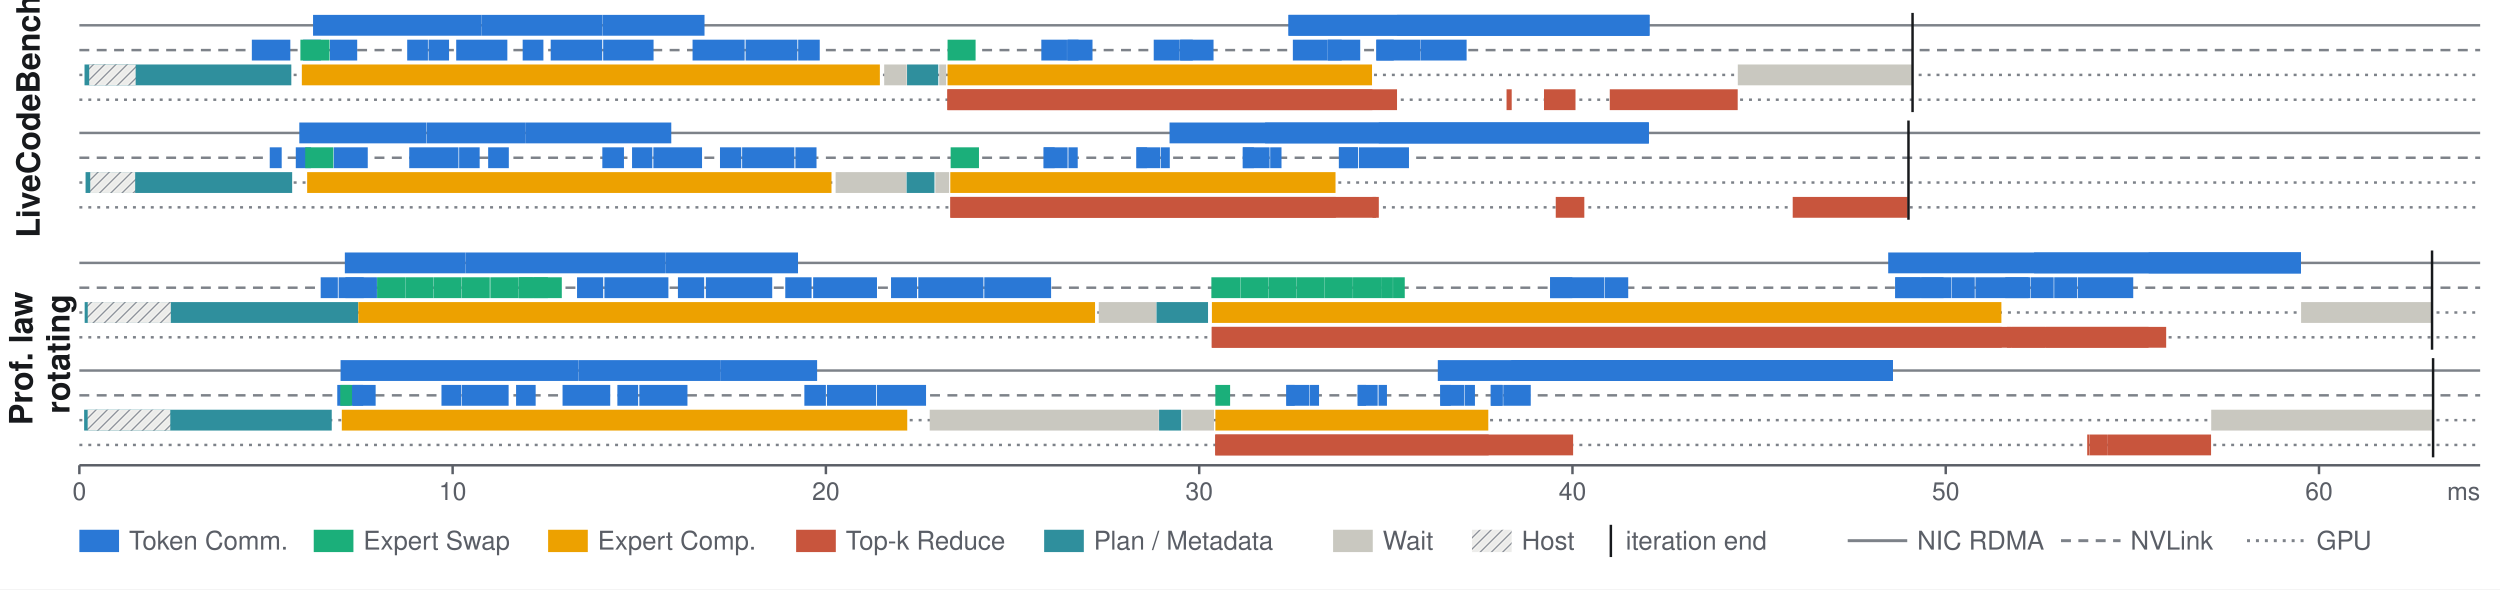
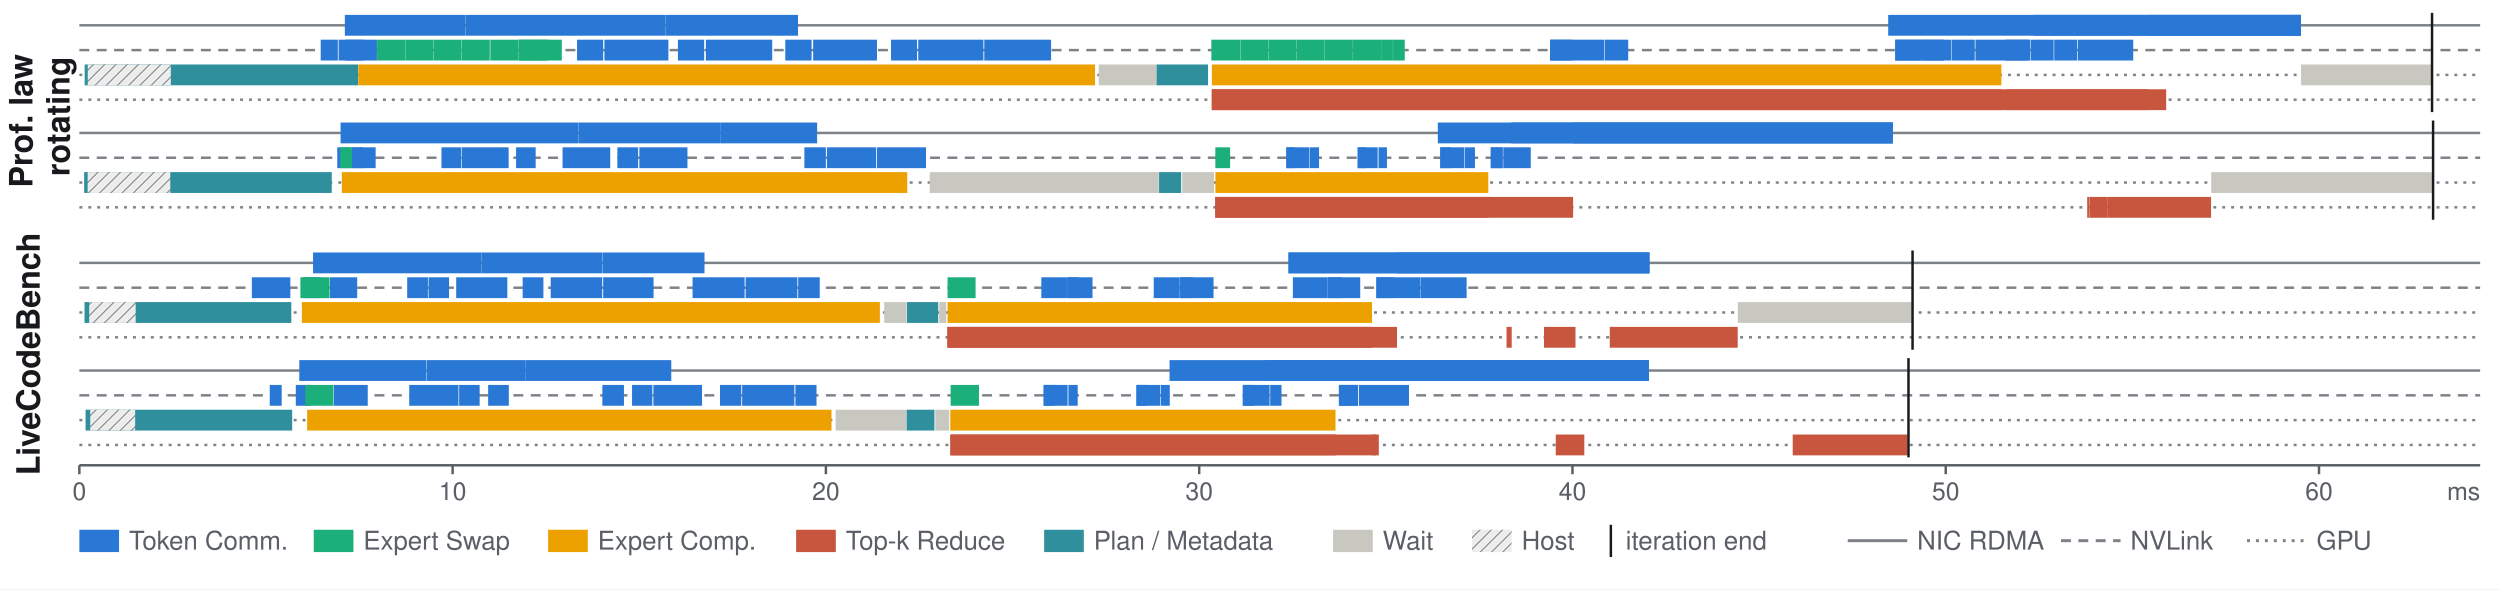
<svg xmlns="http://www.w3.org/2000/svg" width="504.0pt" height="118.8pt" viewBox="0 0 504.0 118.8" font-family="Helvetica, Arial, sans-serif">
  <rect width="504.0" height="118.8" fill="#ffffff" />
  <line x1="16.00" y1="5.10" x2="500.00" y2="5.10" stroke="#7d8289" stroke-width="0.5" />
-   <rect x="63.11" y="3.00" width="33.99" height="4.20" fill="#2a78d6" />
-   <rect x="97.11" y="3.00" width="24.34" height="4.20" fill="#2a78d6" />
-   <rect x="121.48" y="3.00" width="20.55" height="4.20" fill="#2a78d6" />
-   <rect x="259.76" y="3.00" width="72.74" height="4.20" fill="#2a78d6" />
-   <rect x="259.76" y="3.00" width="72.76" height="4.20" fill="#2a78d6" />
-   <rect x="281.66" y="3.00" width="50.86" height="4.20" fill="#2a78d6" />
+   <rect x="69.52" y="3.00" width="24.35" height="4.20" fill="#2a78d6" />
+   <rect x="93.89" y="3.00" width="40.18" height="4.20" fill="#2a78d6" />
+   <rect x="134.11" y="3.00" width="26.77" height="4.20" fill="#2a78d6" />
+   <rect x="380.66" y="3.00" width="83.21" height="4.20" fill="#2a78d6" />
+   <rect x="410.07" y="3.00" width="53.80" height="4.20" fill="#2a78d6" />
+   <rect x="433.17" y="3.00" width="30.70" height="4.20" fill="#2a78d6" />
  <line x1="16.00" y1="10.10" x2="500.00" y2="10.10" stroke="#7d8289" stroke-width="0.5" stroke-dasharray="2,1.5" />
-   <rect x="50.77" y="8.00" width="7.76" height="4.20" fill="#2a78d6" />
-   <rect x="61.10" y="8.00" width="3.59" height="4.20" fill="#2a78d6" />
-   <rect x="66.52" y="8.00" width="5.49" height="4.20" fill="#2a78d6" />
-   <rect x="82.09" y="8.00" width="4.18" height="4.20" fill="#2a78d6" />
-   <rect x="86.39" y="8.00" width="4.14" height="4.20" fill="#2a78d6" />
-   <rect x="91.97" y="8.00" width="10.31" height="4.20" fill="#2a78d6" />
-   <rect x="105.37" y="8.00" width="4.18" height="4.20" fill="#2a78d6" />
-   <rect x="111.02" y="8.00" width="10.39" height="4.20" fill="#2a78d6" />
-   <rect x="121.60" y="8.00" width="10.16" height="4.20" fill="#2a78d6" />
-   <rect x="139.62" y="8.00" width="10.50" height="4.20" fill="#2a78d6" />
-   <rect x="150.31" y="8.00" width="10.44" height="4.20" fill="#2a78d6" />
-   <rect x="160.91" y="8.00" width="4.35" height="4.20" fill="#2a78d6" />
-   <rect x="209.93" y="8.00" width="5.17" height="4.20" fill="#2a78d6" />
-   <rect x="215.13" y="8.00" width="5.12" height="4.20" fill="#2a78d6" />
-   <rect x="215.23" y="8.00" width="2.20" height="4.20" fill="#2a78d6" />
-   <rect x="232.59" y="8.00" width="5.24" height="4.20" fill="#2a78d6" />
-   <rect x="237.85" y="8.00" width="6.80" height="4.20" fill="#2a78d6" />
-   <rect x="237.94" y="8.00" width="2.53" height="4.20" fill="#2a78d6" />
-   <rect x="260.64" y="8.00" width="6.93" height="4.20" fill="#2a78d6" />
-   <rect x="267.59" y="8.00" width="6.63" height="4.20" fill="#2a78d6" />
-   <rect x="267.68" y="8.00" width="2.81" height="4.20" fill="#2a78d6" />
-   <rect x="277.46" y="8.00" width="3.52" height="4.20" fill="#2a78d6" />
-   <rect x="277.49" y="8.00" width="8.89" height="4.20" fill="#2a78d6" />
-   <rect x="286.43" y="8.00" width="9.24" height="4.20" fill="#2a78d6" />
+   <rect x="64.65" y="8.00" width="3.46" height="4.20" fill="#2a78d6" />
+   <rect x="68.26" y="8.00" width="7.73" height="4.20" fill="#2a78d6" />
+   <rect x="69.63" y="8.00" width="3.70" height="4.20" fill="#2a78d6" />
+   <rect x="116.33" y="8.00" width="5.27" height="4.20" fill="#2a78d6" />
+   <rect x="121.85" y="8.00" width="12.90" height="4.20" fill="#2a78d6" />
+   <rect x="136.67" y="8.00" width="5.29" height="4.20" fill="#2a78d6" />
+   <rect x="142.30" y="8.00" width="13.38" height="4.20" fill="#2a78d6" />
+   <rect x="158.31" y="8.00" width="5.31" height="4.20" fill="#2a78d6" />
+   <rect x="163.93" y="8.00" width="12.87" height="4.20" fill="#2a78d6" />
+   <rect x="179.63" y="8.00" width="5.25" height="4.20" fill="#2a78d6" />
+   <rect x="185.12" y="8.00" width="13.14" height="4.20" fill="#2a78d6" />
+   <rect x="198.43" y="8.00" width="13.47" height="4.20" fill="#2a78d6" />
+   <rect x="312.50" y="8.00" width="4.48" height="4.20" fill="#2a78d6" />
+   <rect x="312.50" y="8.00" width="10.95" height="4.20" fill="#2a78d6" />
+   <rect x="323.56" y="8.00" width="4.69" height="4.20" fill="#2a78d6" />
+   <rect x="382.08" y="8.00" width="5.11" height="4.20" fill="#2a78d6" />
+   <rect x="382.08" y="8.00" width="11.34" height="4.20" fill="#2a78d6" />
+   <rect x="387.32" y="8.00" width="4.50" height="4.20" fill="#2a78d6" />
+   <rect x="393.52" y="8.00" width="4.59" height="4.20" fill="#2a78d6" />
+   <rect x="398.25" y="8.00" width="11.09" height="4.20" fill="#2a78d6" />
+   <rect x="404.26" y="8.00" width="4.70" height="4.20" fill="#2a78d6" />
+   <rect x="409.45" y="8.00" width="4.57" height="4.20" fill="#2a78d6" />
+   <rect x="414.13" y="8.00" width="4.61" height="4.20" fill="#2a78d6" />
+   <rect x="418.87" y="8.00" width="11.19" height="4.20" fill="#2a78d6" />
  <line x1="16.00" y1="15.10" x2="500.00" y2="15.10" stroke="#7d8289" stroke-width="0.5" stroke-dasharray="0.6,1.2" />
-   <rect x="17.04" y="13.00" width="41.69" height="4.20" fill="#2f8f9d" />
-   <rect x="60.85" y="13.00" width="116.53" height="4.20" fill="#eda100" />
-   <rect x="178.25" y="13.00" width="4.54" height="4.20" fill="#c9c8c0" />
-   <rect x="182.86" y="13.00" width="6.29" height="4.20" fill="#2f8f9d" />
-   <rect x="189.34" y="13.00" width="1.41" height="4.20" fill="#c9c8c0" />
-   <rect x="191.02" y="13.00" width="85.58" height="4.20" fill="#eda100" />
-   <rect x="350.34" y="13.00" width="35.21" height="4.20" fill="#c9c8c0" />
+   <rect x="17.07" y="13.00" width="55.14" height="4.20" fill="#2f8f9d" />
+   <rect x="72.24" y="13.00" width="148.52" height="4.20" fill="#eda100" />
+   <rect x="221.51" y="13.00" width="11.59" height="4.20" fill="#c9c8c0" />
+   <rect x="233.15" y="13.00" width="10.39" height="4.20" fill="#2f8f9d" />
+   <rect x="244.32" y="13.00" width="159.16" height="4.20" fill="#eda100" />
+   <rect x="463.90" y="13.00" width="26.38" height="4.20" fill="#c9c8c0" />
  <line x1="16.00" y1="20.10" x2="500.00" y2="20.10" stroke="#7d8289" stroke-width="0.5" stroke-dasharray="0.6,1.2" />
-   <rect x="190.98" y="18.00" width="85.69" height="4.20" fill="#c8553d" />
-   <rect x="191.01" y="18.00" width="90.63" height="4.20" fill="#c8553d" />
-   <rect x="303.72" y="18.00" width="1.04" height="4.20" fill="#c8553d" />
-   <rect x="311.27" y="18.00" width="6.35" height="4.20" fill="#c8553d" />
-   <rect x="324.53" y="18.00" width="25.79" height="4.20" fill="#c8553d" />
-   <line x1="385.57" y1="2.60" x2="385.57" y2="22.60" stroke="#17191c" stroke-width="0.5" />
+   <rect x="244.29" y="18.00" width="159.26" height="4.20" fill="#c8553d" />
+   <rect x="244.30" y="18.00" width="188.85" height="4.20" fill="#c8553d" />
+   <rect x="404.60" y="18.00" width="0.87" height="4.20" fill="#c8553d" />
+   <rect x="405.51" y="18.00" width="6.81" height="4.20" fill="#c8553d" />
+   <rect x="412.38" y="18.00" width="24.32" height="4.20" fill="#c8553d" />
+   <line x1="490.30" y1="2.60" x2="490.30" y2="22.60" stroke="#17191c" stroke-width="0.5" />
  <line x1="16.00" y1="26.80" x2="500.00" y2="26.80" stroke="#7d8289" stroke-width="0.5" />
-   <rect x="60.34" y="24.70" width="25.61" height="4.20" fill="#2a78d6" />
-   <rect x="86.01" y="24.70" width="19.85" height="4.20" fill="#2a78d6" />
-   <rect x="105.88" y="24.70" width="29.45" height="4.20" fill="#2a78d6" />
-   <rect x="235.78" y="24.70" width="96.61" height="4.20" fill="#2a78d6" />
-   <rect x="255.04" y="24.70" width="77.36" height="4.20" fill="#2a78d6" />
-   <rect x="277.96" y="24.70" width="54.43" height="4.20" fill="#2a78d6" />
+   <rect x="68.66" y="24.70" width="47.88" height="4.20" fill="#2a78d6" />
+   <rect x="116.58" y="24.70" width="28.74" height="4.20" fill="#2a78d6" />
+   <rect x="145.33" y="24.70" width="19.40" height="4.20" fill="#2a78d6" />
+   <rect x="289.86" y="24.70" width="91.73" height="4.20" fill="#2a78d6" />
+   <rect x="304.67" y="24.70" width="76.93" height="4.20" fill="#2a78d6" />
+   <rect x="317.13" y="24.70" width="64.46" height="4.20" fill="#2a78d6" />
  <line x1="16.00" y1="31.80" x2="500.00" y2="31.80" stroke="#7d8289" stroke-width="0.5" stroke-dasharray="2,1.5" />
-   <rect x="54.38" y="29.70" width="2.41" height="4.20" fill="#2a78d6" />
-   <rect x="59.63" y="29.70" width="3.07" height="4.20" fill="#2a78d6" />
-   <rect x="67.28" y="29.70" width="6.86" height="4.20" fill="#2a78d6" />
-   <rect x="82.50" y="29.70" width="9.93" height="4.20" fill="#2a78d6" />
-   <rect x="92.56" y="29.70" width="4.14" height="4.20" fill="#2a78d6" />
-   <rect x="98.41" y="29.70" width="4.17" height="4.20" fill="#2a78d6" />
-   <rect x="121.43" y="29.70" width="4.36" height="4.20" fill="#2a78d6" />
-   <rect x="127.42" y="29.70" width="4.09" height="4.20" fill="#2a78d6" />
-   <rect x="131.72" y="29.70" width="9.81" height="4.20" fill="#2a78d6" />
-   <rect x="145.15" y="29.70" width="4.29" height="4.20" fill="#2a78d6" />
-   <rect x="149.61" y="29.70" width="10.54" height="4.20" fill="#2a78d6" />
-   <rect x="160.35" y="29.70" width="4.26" height="4.20" fill="#2a78d6" />
-   <rect x="210.40" y="29.70" width="2.22" height="4.20" fill="#2a78d6" />
-   <rect x="210.40" y="29.70" width="4.83" height="4.20" fill="#2a78d6" />
-   <rect x="215.39" y="29.70" width="1.88" height="4.20" fill="#2a78d6" />
-   <rect x="229.11" y="29.70" width="2.14" height="4.20" fill="#2a78d6" />
-   <rect x="229.11" y="29.70" width="4.77" height="4.20" fill="#2a78d6" />
-   <rect x="234.00" y="29.70" width="1.83" height="4.20" fill="#2a78d6" />
-   <rect x="250.55" y="29.70" width="2.24" height="4.20" fill="#2a78d6" />
-   <rect x="250.55" y="29.70" width="5.40" height="4.20" fill="#2a78d6" />
-   <rect x="256.07" y="29.70" width="2.28" height="4.20" fill="#2a78d6" />
-   <rect x="269.92" y="29.70" width="3.82" height="4.20" fill="#2a78d6" />
-   <rect x="269.93" y="29.70" width="3.86" height="4.20" fill="#2a78d6" />
-   <rect x="273.96" y="29.70" width="10.09" height="4.20" fill="#2a78d6" />
+   <rect x="67.99" y="29.70" width="2.72" height="4.20" fill="#2a78d6" />
+   <rect x="70.90" y="29.70" width="4.83" height="4.20" fill="#2a78d6" />
+   <rect x="71.07" y="29.70" width="2.14" height="4.20" fill="#2a78d6" />
+   <rect x="89.00" y="29.70" width="4.00" height="4.20" fill="#2a78d6" />
+   <rect x="93.12" y="29.70" width="9.42" height="4.20" fill="#2a78d6" />
+   <rect x="104.04" y="29.70" width="3.95" height="4.20" fill="#2a78d6" />
+   <rect x="113.41" y="29.70" width="9.61" height="4.20" fill="#2a78d6" />
+   <rect x="124.46" y="29.70" width="4.19" height="4.20" fill="#2a78d6" />
+   <rect x="128.89" y="29.70" width="9.70" height="4.20" fill="#2a78d6" />
+   <rect x="162.16" y="29.70" width="4.34" height="4.20" fill="#2a78d6" />
+   <rect x="166.71" y="29.70" width="9.92" height="4.20" fill="#2a78d6" />
+   <rect x="176.79" y="29.70" width="9.90" height="4.20" fill="#2a78d6" />
+   <rect x="259.32" y="29.70" width="1.70" height="4.20" fill="#2a78d6" />
+   <rect x="259.33" y="29.70" width="4.57" height="4.20" fill="#2a78d6" />
+   <rect x="264.00" y="29.70" width="1.92" height="4.20" fill="#2a78d6" />
+   <rect x="273.71" y="29.70" width="1.68" height="4.20" fill="#2a78d6" />
+   <rect x="273.71" y="29.70" width="4.03" height="4.20" fill="#2a78d6" />
+   <rect x="277.91" y="29.70" width="1.70" height="4.20" fill="#2a78d6" />
+   <rect x="290.36" y="29.70" width="2.13" height="4.20" fill="#2a78d6" />
+   <rect x="290.36" y="29.70" width="4.78" height="4.20" fill="#2a78d6" />
+   <rect x="295.25" y="29.70" width="2.10" height="4.20" fill="#2a78d6" />
+   <rect x="300.54" y="29.70" width="2.35" height="4.20" fill="#2a78d6" />
+   <rect x="300.54" y="29.70" width="2.42" height="4.20" fill="#2a78d6" />
+   <rect x="303.06" y="29.70" width="5.54" height="4.20" fill="#2a78d6" />
  <line x1="16.00" y1="36.80" x2="500.00" y2="36.80" stroke="#7d8289" stroke-width="0.5" stroke-dasharray="0.6,1.2" />
-   <rect x="17.25" y="34.70" width="41.65" height="4.20" fill="#2f8f9d" />
-   <rect x="61.92" y="34.70" width="105.71" height="4.20" fill="#eda100" />
-   <rect x="168.46" y="34.70" width="14.25" height="4.20" fill="#c9c8c0" />
-   <rect x="182.77" y="34.70" width="5.62" height="4.20" fill="#2f8f9d" />
-   <rect x="188.56" y="34.70" width="2.79" height="4.20" fill="#c9c8c0" />
-   <rect x="191.58" y="34.70" width="77.66" height="4.20" fill="#eda100" />
+   <rect x="16.96" y="34.70" width="49.92" height="4.20" fill="#2f8f9d" />
+   <rect x="68.91" y="34.70" width="113.99" height="4.20" fill="#eda100" />
+   <rect x="187.43" y="34.70" width="46.19" height="4.20" fill="#c9c8c0" />
+   <rect x="233.67" y="34.70" width="4.46" height="4.20" fill="#2f8f9d" />
+   <rect x="238.34" y="34.70" width="6.40" height="4.20" fill="#c9c8c0" />
+   <rect x="245.02" y="34.70" width="55.02" height="4.20" fill="#eda100" />
+   <rect x="445.78" y="34.70" width="44.71" height="4.20" fill="#c9c8c0" />
  <line x1="16.00" y1="41.80" x2="500.00" y2="41.80" stroke="#7d8289" stroke-width="0.5" stroke-dasharray="0.6,1.2" />
-   <rect x="191.58" y="39.70" width="77.73" height="4.20" fill="#c8553d" />
-   <rect x="191.62" y="39.70" width="86.35" height="4.20" fill="#c8553d" />
-   <rect x="276.70" y="39.70" width="0.71" height="4.20" fill="#c8553d" />
-   <rect x="313.64" y="39.70" width="5.76" height="4.20" fill="#c8553d" />
-   <rect x="361.41" y="39.70" width="23.17" height="4.20" fill="#c8553d" />
-   <line x1="384.75" y1="24.30" x2="384.75" y2="44.30" stroke="#17191c" stroke-width="0.5" />
+   <rect x="244.98" y="39.70" width="55.14" height="4.20" fill="#c8553d" />
+   <rect x="245.02" y="39.70" width="72.12" height="4.20" fill="#c8553d" />
+   <rect x="420.78" y="39.70" width="0.43" height="4.20" fill="#c8553d" />
+   <rect x="421.24" y="39.70" width="3.70" height="4.20" fill="#c8553d" />
+   <rect x="424.97" y="39.70" width="20.78" height="4.20" fill="#c8553d" />
+   <line x1="490.51" y1="24.30" x2="490.51" y2="44.30" stroke="#17191c" stroke-width="0.5" />
  <line x1="16.00" y1="53.00" x2="500.00" y2="53.00" stroke="#7d8289" stroke-width="0.5" />
-   <rect x="69.52" y="50.90" width="24.35" height="4.20" fill="#2a78d6" />
-   <rect x="93.89" y="50.90" width="40.18" height="4.20" fill="#2a78d6" />
-   <rect x="134.11" y="50.90" width="26.77" height="4.20" fill="#2a78d6" />
-   <rect x="380.66" y="50.90" width="83.21" height="4.20" fill="#2a78d6" />
-   <rect x="410.07" y="50.90" width="53.80" height="4.20" fill="#2a78d6" />
-   <rect x="433.17" y="50.90" width="30.70" height="4.20" fill="#2a78d6" />
+   <rect x="63.11" y="50.90" width="33.99" height="4.20" fill="#2a78d6" />
+   <rect x="97.11" y="50.90" width="24.34" height="4.20" fill="#2a78d6" />
+   <rect x="121.48" y="50.90" width="20.55" height="4.20" fill="#2a78d6" />
+   <rect x="259.76" y="50.90" width="72.74" height="4.20" fill="#2a78d6" />
+   <rect x="259.76" y="50.90" width="72.76" height="4.20" fill="#2a78d6" />
+   <rect x="281.66" y="50.90" width="50.86" height="4.20" fill="#2a78d6" />
  <line x1="16.00" y1="58.00" x2="500.00" y2="58.00" stroke="#7d8289" stroke-width="0.5" stroke-dasharray="2,1.5" />
-   <rect x="64.65" y="55.90" width="3.46" height="4.20" fill="#2a78d6" />
-   <rect x="68.26" y="55.90" width="7.73" height="4.20" fill="#2a78d6" />
-   <rect x="69.63" y="55.90" width="3.70" height="4.20" fill="#2a78d6" />
-   <rect x="116.33" y="55.90" width="5.27" height="4.20" fill="#2a78d6" />
-   <rect x="121.85" y="55.90" width="12.90" height="4.20" fill="#2a78d6" />
-   <rect x="136.67" y="55.90" width="5.29" height="4.20" fill="#2a78d6" />
-   <rect x="142.30" y="55.90" width="13.38" height="4.20" fill="#2a78d6" />
-   <rect x="158.31" y="55.90" width="5.31" height="4.20" fill="#2a78d6" />
-   <rect x="163.93" y="55.90" width="12.87" height="4.20" fill="#2a78d6" />
-   <rect x="179.63" y="55.90" width="5.25" height="4.20" fill="#2a78d6" />
-   <rect x="185.12" y="55.90" width="13.14" height="4.20" fill="#2a78d6" />
-   <rect x="198.43" y="55.90" width="13.47" height="4.20" fill="#2a78d6" />
-   <rect x="312.50" y="55.90" width="4.48" height="4.20" fill="#2a78d6" />
-   <rect x="312.50" y="55.90" width="10.95" height="4.20" fill="#2a78d6" />
-   <rect x="323.56" y="55.90" width="4.69" height="4.20" fill="#2a78d6" />
-   <rect x="382.08" y="55.90" width="5.11" height="4.20" fill="#2a78d6" />
-   <rect x="382.08" y="55.90" width="11.34" height="4.20" fill="#2a78d6" />
-   <rect x="387.32" y="55.90" width="4.50" height="4.20" fill="#2a78d6" />
-   <rect x="393.52" y="55.90" width="4.59" height="4.20" fill="#2a78d6" />
-   <rect x="398.25" y="55.90" width="11.09" height="4.20" fill="#2a78d6" />
-   <rect x="404.26" y="55.90" width="4.70" height="4.20" fill="#2a78d6" />
-   <rect x="409.45" y="55.90" width="4.57" height="4.20" fill="#2a78d6" />
-   <rect x="414.13" y="55.90" width="4.61" height="4.20" fill="#2a78d6" />
-   <rect x="418.87" y="55.90" width="11.19" height="4.20" fill="#2a78d6" />
+   <rect x="50.77" y="55.90" width="7.76" height="4.20" fill="#2a78d6" />
+   <rect x="61.10" y="55.90" width="3.59" height="4.20" fill="#2a78d6" />
+   <rect x="66.52" y="55.90" width="5.49" height="4.20" fill="#2a78d6" />
+   <rect x="82.09" y="55.90" width="4.18" height="4.20" fill="#2a78d6" />
+   <rect x="86.39" y="55.90" width="4.14" height="4.20" fill="#2a78d6" />
+   <rect x="91.97" y="55.90" width="10.31" height="4.20" fill="#2a78d6" />
+   <rect x="105.37" y="55.90" width="4.18" height="4.20" fill="#2a78d6" />
+   <rect x="111.02" y="55.90" width="10.39" height="4.20" fill="#2a78d6" />
+   <rect x="121.60" y="55.90" width="10.16" height="4.20" fill="#2a78d6" />
+   <rect x="139.62" y="55.90" width="10.50" height="4.20" fill="#2a78d6" />
+   <rect x="150.31" y="55.90" width="10.44" height="4.20" fill="#2a78d6" />
+   <rect x="160.91" y="55.90" width="4.35" height="4.20" fill="#2a78d6" />
+   <rect x="209.93" y="55.90" width="5.17" height="4.20" fill="#2a78d6" />
+   <rect x="215.13" y="55.90" width="5.12" height="4.20" fill="#2a78d6" />
+   <rect x="215.23" y="55.90" width="2.20" height="4.20" fill="#2a78d6" />
+   <rect x="232.59" y="55.90" width="5.24" height="4.20" fill="#2a78d6" />
+   <rect x="237.85" y="55.90" width="6.80" height="4.20" fill="#2a78d6" />
+   <rect x="237.94" y="55.90" width="2.53" height="4.20" fill="#2a78d6" />
+   <rect x="260.64" y="55.90" width="6.93" height="4.20" fill="#2a78d6" />
+   <rect x="267.59" y="55.90" width="6.63" height="4.20" fill="#2a78d6" />
+   <rect x="267.68" y="55.90" width="2.81" height="4.20" fill="#2a78d6" />
+   <rect x="277.46" y="55.90" width="3.52" height="4.20" fill="#2a78d6" />
+   <rect x="277.49" y="55.90" width="8.89" height="4.20" fill="#2a78d6" />
+   <rect x="286.43" y="55.90" width="9.24" height="4.20" fill="#2a78d6" />
  <line x1="16.00" y1="63.00" x2="500.00" y2="63.00" stroke="#7d8289" stroke-width="0.5" stroke-dasharray="0.6,1.2" />
-   <rect x="17.07" y="60.90" width="55.14" height="4.20" fill="#2f8f9d" />
-   <rect x="72.24" y="60.90" width="148.52" height="4.20" fill="#eda100" />
-   <rect x="221.51" y="60.90" width="11.59" height="4.20" fill="#c9c8c0" />
-   <rect x="233.15" y="60.90" width="10.39" height="4.20" fill="#2f8f9d" />
-   <rect x="244.32" y="60.90" width="159.16" height="4.20" fill="#eda100" />
-   <rect x="463.90" y="60.90" width="26.38" height="4.20" fill="#c9c8c0" />
+   <rect x="17.04" y="60.90" width="41.69" height="4.20" fill="#2f8f9d" />
+   <rect x="60.85" y="60.90" width="116.53" height="4.20" fill="#eda100" />
+   <rect x="178.25" y="60.90" width="4.54" height="4.20" fill="#c9c8c0" />
+   <rect x="182.86" y="60.90" width="6.29" height="4.20" fill="#2f8f9d" />
+   <rect x="189.34" y="60.90" width="1.41" height="4.20" fill="#c9c8c0" />
+   <rect x="191.02" y="60.90" width="85.58" height="4.20" fill="#eda100" />
+   <rect x="350.34" y="60.90" width="35.21" height="4.20" fill="#c9c8c0" />
  <line x1="16.00" y1="68.00" x2="500.00" y2="68.00" stroke="#7d8289" stroke-width="0.5" stroke-dasharray="0.6,1.2" />
-   <rect x="244.29" y="65.90" width="159.26" height="4.20" fill="#c8553d" />
-   <rect x="244.30" y="65.90" width="188.85" height="4.20" fill="#c8553d" />
-   <rect x="404.60" y="65.90" width="0.87" height="4.20" fill="#c8553d" />
-   <rect x="405.51" y="65.90" width="6.81" height="4.20" fill="#c8553d" />
-   <rect x="412.38" y="65.90" width="24.32" height="4.20" fill="#c8553d" />
-   <line x1="490.30" y1="50.50" x2="490.30" y2="70.50" stroke="#17191c" stroke-width="0.5" />
+   <rect x="190.98" y="65.90" width="85.69" height="4.20" fill="#c8553d" />
+   <rect x="191.01" y="65.90" width="90.63" height="4.20" fill="#c8553d" />
+   <rect x="303.72" y="65.90" width="1.04" height="4.20" fill="#c8553d" />
+   <rect x="311.27" y="65.90" width="6.35" height="4.20" fill="#c8553d" />
+   <rect x="324.53" y="65.90" width="25.79" height="4.20" fill="#c8553d" />
+   <line x1="385.57" y1="50.50" x2="385.57" y2="70.50" stroke="#17191c" stroke-width="0.5" />
  <line x1="16.00" y1="74.70" x2="500.00" y2="74.70" stroke="#7d8289" stroke-width="0.5" />
-   <rect x="68.66" y="72.60" width="47.88" height="4.20" fill="#2a78d6" />
-   <rect x="116.58" y="72.60" width="28.74" height="4.20" fill="#2a78d6" />
-   <rect x="145.33" y="72.60" width="19.40" height="4.20" fill="#2a78d6" />
-   <rect x="289.86" y="72.60" width="91.73" height="4.20" fill="#2a78d6" />
-   <rect x="304.67" y="72.60" width="76.93" height="4.20" fill="#2a78d6" />
-   <rect x="317.13" y="72.60" width="64.46" height="4.20" fill="#2a78d6" />
+   <rect x="60.34" y="72.60" width="25.61" height="4.20" fill="#2a78d6" />
+   <rect x="86.01" y="72.60" width="19.85" height="4.20" fill="#2a78d6" />
+   <rect x="105.88" y="72.60" width="29.45" height="4.20" fill="#2a78d6" />
+   <rect x="235.78" y="72.60" width="96.61" height="4.20" fill="#2a78d6" />
+   <rect x="255.04" y="72.60" width="77.36" height="4.20" fill="#2a78d6" />
+   <rect x="277.96" y="72.60" width="54.43" height="4.20" fill="#2a78d6" />
  <line x1="16.00" y1="79.70" x2="500.00" y2="79.70" stroke="#7d8289" stroke-width="0.5" stroke-dasharray="2,1.5" />
-   <rect x="67.99" y="77.60" width="2.72" height="4.20" fill="#2a78d6" />
-   <rect x="70.90" y="77.60" width="4.83" height="4.20" fill="#2a78d6" />
-   <rect x="71.07" y="77.60" width="2.14" height="4.20" fill="#2a78d6" />
-   <rect x="89.00" y="77.60" width="4.00" height="4.20" fill="#2a78d6" />
-   <rect x="93.12" y="77.60" width="9.42" height="4.20" fill="#2a78d6" />
-   <rect x="104.04" y="77.60" width="3.95" height="4.20" fill="#2a78d6" />
-   <rect x="113.41" y="77.60" width="9.61" height="4.20" fill="#2a78d6" />
-   <rect x="124.46" y="77.60" width="4.19" height="4.20" fill="#2a78d6" />
-   <rect x="128.89" y="77.60" width="9.70" height="4.20" fill="#2a78d6" />
-   <rect x="162.16" y="77.60" width="4.34" height="4.20" fill="#2a78d6" />
-   <rect x="166.71" y="77.60" width="9.92" height="4.20" fill="#2a78d6" />
-   <rect x="176.79" y="77.60" width="9.90" height="4.20" fill="#2a78d6" />
-   <rect x="259.32" y="77.60" width="1.70" height="4.20" fill="#2a78d6" />
-   <rect x="259.33" y="77.60" width="4.57" height="4.20" fill="#2a78d6" />
-   <rect x="264.00" y="77.60" width="1.92" height="4.20" fill="#2a78d6" />
-   <rect x="273.71" y="77.60" width="1.68" height="4.20" fill="#2a78d6" />
-   <rect x="273.71" y="77.60" width="4.03" height="4.20" fill="#2a78d6" />
-   <rect x="277.91" y="77.60" width="1.70" height="4.20" fill="#2a78d6" />
-   <rect x="290.36" y="77.60" width="2.13" height="4.20" fill="#2a78d6" />
-   <rect x="290.36" y="77.60" width="4.78" height="4.20" fill="#2a78d6" />
-   <rect x="295.25" y="77.60" width="2.10" height="4.20" fill="#2a78d6" />
-   <rect x="300.54" y="77.60" width="2.35" height="4.20" fill="#2a78d6" />
-   <rect x="300.54" y="77.60" width="2.42" height="4.20" fill="#2a78d6" />
-   <rect x="303.06" y="77.60" width="5.54" height="4.20" fill="#2a78d6" />
+   <rect x="54.38" y="77.60" width="2.41" height="4.20" fill="#2a78d6" />
+   <rect x="59.63" y="77.60" width="3.07" height="4.20" fill="#2a78d6" />
+   <rect x="67.28" y="77.60" width="6.86" height="4.20" fill="#2a78d6" />
+   <rect x="82.50" y="77.60" width="9.93" height="4.20" fill="#2a78d6" />
+   <rect x="92.56" y="77.60" width="4.14" height="4.20" fill="#2a78d6" />
+   <rect x="98.41" y="77.60" width="4.17" height="4.20" fill="#2a78d6" />
+   <rect x="121.43" y="77.60" width="4.36" height="4.20" fill="#2a78d6" />
+   <rect x="127.42" y="77.60" width="4.09" height="4.20" fill="#2a78d6" />
+   <rect x="131.72" y="77.60" width="9.81" height="4.20" fill="#2a78d6" />
+   <rect x="145.15" y="77.60" width="4.29" height="4.20" fill="#2a78d6" />
+   <rect x="149.61" y="77.60" width="10.54" height="4.20" fill="#2a78d6" />
+   <rect x="160.35" y="77.60" width="4.26" height="4.20" fill="#2a78d6" />
+   <rect x="210.40" y="77.60" width="2.22" height="4.20" fill="#2a78d6" />
+   <rect x="210.40" y="77.60" width="4.83" height="4.20" fill="#2a78d6" />
+   <rect x="215.39" y="77.60" width="1.88" height="4.20" fill="#2a78d6" />
+   <rect x="229.11" y="77.60" width="2.14" height="4.20" fill="#2a78d6" />
+   <rect x="229.11" y="77.60" width="4.77" height="4.20" fill="#2a78d6" />
+   <rect x="234.00" y="77.60" width="1.83" height="4.20" fill="#2a78d6" />
+   <rect x="250.55" y="77.60" width="2.24" height="4.20" fill="#2a78d6" />
+   <rect x="250.55" y="77.60" width="5.40" height="4.20" fill="#2a78d6" />
+   <rect x="256.07" y="77.60" width="2.28" height="4.20" fill="#2a78d6" />
+   <rect x="269.92" y="77.60" width="3.82" height="4.20" fill="#2a78d6" />
+   <rect x="269.93" y="77.60" width="3.86" height="4.20" fill="#2a78d6" />
+   <rect x="273.96" y="77.60" width="10.09" height="4.20" fill="#2a78d6" />
  <line x1="16.00" y1="84.70" x2="500.00" y2="84.70" stroke="#7d8289" stroke-width="0.5" stroke-dasharray="0.6,1.2" />
-   <rect x="16.96" y="82.60" width="49.92" height="4.20" fill="#2f8f9d" />
-   <rect x="68.91" y="82.60" width="113.99" height="4.20" fill="#eda100" />
-   <rect x="187.43" y="82.60" width="46.19" height="4.20" fill="#c9c8c0" />
-   <rect x="233.67" y="82.60" width="4.46" height="4.20" fill="#2f8f9d" />
-   <rect x="238.34" y="82.60" width="6.40" height="4.20" fill="#c9c8c0" />
-   <rect x="245.02" y="82.60" width="55.02" height="4.20" fill="#eda100" />
-   <rect x="445.78" y="82.60" width="44.71" height="4.20" fill="#c9c8c0" />
+   <rect x="17.25" y="82.60" width="41.65" height="4.20" fill="#2f8f9d" />
+   <rect x="61.92" y="82.60" width="105.71" height="4.20" fill="#eda100" />
+   <rect x="168.46" y="82.60" width="14.25" height="4.20" fill="#c9c8c0" />
+   <rect x="182.77" y="82.60" width="5.62" height="4.20" fill="#2f8f9d" />
+   <rect x="188.56" y="82.60" width="2.79" height="4.20" fill="#c9c8c0" />
+   <rect x="191.58" y="82.60" width="77.66" height="4.20" fill="#eda100" />
  <line x1="16.00" y1="89.70" x2="500.00" y2="89.70" stroke="#7d8289" stroke-width="0.5" stroke-dasharray="0.6,1.2" />
-   <rect x="244.98" y="87.60" width="55.14" height="4.20" fill="#c8553d" />
-   <rect x="245.02" y="87.60" width="72.12" height="4.20" fill="#c8553d" />
-   <rect x="420.78" y="87.60" width="0.43" height="4.20" fill="#c8553d" />
-   <rect x="421.24" y="87.60" width="3.70" height="4.20" fill="#c8553d" />
-   <rect x="424.97" y="87.60" width="20.78" height="4.20" fill="#c8553d" />
-   <line x1="490.51" y1="72.20" x2="490.51" y2="92.20" stroke="#17191c" stroke-width="0.5" />
-   <rect x="60.56" y="8.00" width="5.88" height="4.20" fill="#1baf7a" />
-   <rect x="191.03" y="8.00" width="5.65" height="4.20" fill="#1baf7a" />
-   <rect x="61.53" y="29.70" width="5.67" height="4.20" fill="#1baf7a" />
-   <rect x="191.65" y="29.70" width="5.71" height="4.20" fill="#1baf7a" />
-   <rect x="76.02" y="55.90" width="5.66" height="4.20" fill="#1baf7a" />
-   <rect x="81.71" y="55.90" width="5.65" height="4.20" fill="#1baf7a" />
-   <rect x="87.39" y="55.90" width="5.65" height="4.20" fill="#1baf7a" />
-   <rect x="93.08" y="55.90" width="5.66" height="4.20" fill="#1baf7a" />
-   <rect x="98.85" y="55.90" width="5.65" height="4.20" fill="#1baf7a" />
-   <rect x="104.52" y="55.90" width="2.92" height="4.20" fill="#1baf7a" />
-   <rect x="104.60" y="55.90" width="8.66" height="4.20" fill="#1baf7a" />
-   <rect x="107.50" y="55.90" width="2.96" height="4.20" fill="#1baf7a" />
-   <rect x="244.21" y="55.90" width="5.83" height="4.20" fill="#1baf7a" />
-   <rect x="250.07" y="55.90" width="5.66" height="4.20" fill="#1baf7a" />
-   <rect x="255.75" y="55.90" width="5.65" height="4.20" fill="#1baf7a" />
-   <rect x="261.42" y="55.90" width="5.64" height="4.20" fill="#1baf7a" />
-   <rect x="267.09" y="55.90" width="5.64" height="4.20" fill="#1baf7a" />
-   <rect x="272.77" y="55.90" width="5.65" height="4.20" fill="#1baf7a" />
-   <rect x="278.43" y="55.90" width="2.38" height="4.20" fill="#1baf7a" />
-   <rect x="280.84" y="55.90" width="2.36" height="4.20" fill="#1baf7a" />
-   <rect x="68.60" y="77.60" width="2.37" height="4.20" fill="#1baf7a" />
-   <rect x="245.01" y="77.60" width="2.98" height="4.20" fill="#1baf7a" />
+   <rect x="191.58" y="87.60" width="77.73" height="4.20" fill="#c8553d" />
+   <rect x="191.62" y="87.60" width="86.35" height="4.20" fill="#c8553d" />
+   <rect x="276.70" y="87.60" width="0.71" height="4.20" fill="#c8553d" />
+   <rect x="313.64" y="87.60" width="5.76" height="4.20" fill="#c8553d" />
+   <rect x="361.41" y="87.60" width="23.17" height="4.20" fill="#c8553d" />
+   <line x1="384.75" y1="72.20" x2="384.75" y2="92.20" stroke="#17191c" stroke-width="0.5" />
+   <rect x="76.02" y="8.00" width="5.66" height="4.20" fill="#1baf7a" />
+   <rect x="81.71" y="8.00" width="5.65" height="4.20" fill="#1baf7a" />
+   <rect x="87.39" y="8.00" width="5.65" height="4.20" fill="#1baf7a" />
+   <rect x="93.08" y="8.00" width="5.66" height="4.20" fill="#1baf7a" />
+   <rect x="98.85" y="8.00" width="5.65" height="4.20" fill="#1baf7a" />
+   <rect x="104.52" y="8.00" width="2.92" height="4.20" fill="#1baf7a" />
+   <rect x="104.60" y="8.00" width="8.66" height="4.20" fill="#1baf7a" />
+   <rect x="107.50" y="8.00" width="2.96" height="4.20" fill="#1baf7a" />
+   <rect x="244.21" y="8.00" width="5.83" height="4.20" fill="#1baf7a" />
+   <rect x="250.07" y="8.00" width="5.66" height="4.20" fill="#1baf7a" />
+   <rect x="255.75" y="8.00" width="5.65" height="4.20" fill="#1baf7a" />
+   <rect x="261.42" y="8.00" width="5.64" height="4.20" fill="#1baf7a" />
+   <rect x="267.09" y="8.00" width="5.64" height="4.20" fill="#1baf7a" />
+   <rect x="272.77" y="8.00" width="5.65" height="4.20" fill="#1baf7a" />
+   <rect x="278.43" y="8.00" width="2.38" height="4.20" fill="#1baf7a" />
+   <rect x="280.84" y="8.00" width="2.36" height="4.20" fill="#1baf7a" />
+   <rect x="68.60" y="29.70" width="2.37" height="4.20" fill="#1baf7a" />
+   <rect x="245.01" y="29.70" width="2.98" height="4.20" fill="#1baf7a" />
+   <rect x="60.56" y="55.90" width="5.88" height="4.20" fill="#1baf7a" />
+   <rect x="191.03" y="55.90" width="5.65" height="4.20" fill="#1baf7a" />
+   <rect x="61.53" y="77.60" width="5.67" height="4.20" fill="#1baf7a" />
+   <rect x="191.65" y="77.60" width="5.71" height="4.20" fill="#1baf7a" />
  <line x1="16.00" y1="93.80" x2="500.00" y2="93.80" stroke="#5a5e66" stroke-width="0.5" />
  <line x1="16.00" y1="93.80" x2="16.00" y2="95.60" stroke="#5a5e66" stroke-width="0.5" />
  <text x="16.00" y="100.80" font-size="5" text-anchor="middle" fill="#5a5e66">0</text>
  <line x1="91.25" y1="93.80" x2="91.25" y2="95.60" stroke="#5a5e66" stroke-width="0.5" />
  <text x="91.25" y="100.80" font-size="5" text-anchor="middle" fill="#5a5e66">10</text>
  <line x1="166.50" y1="93.80" x2="166.50" y2="95.60" stroke="#5a5e66" stroke-width="0.5" />
  <text x="166.50" y="100.80" font-size="5" text-anchor="middle" fill="#5a5e66">20</text>
  <line x1="241.76" y1="93.80" x2="241.76" y2="95.60" stroke="#5a5e66" stroke-width="0.5" />
  <text x="241.76" y="100.80" font-size="5" text-anchor="middle" fill="#5a5e66">30</text>
  <line x1="317.01" y1="93.80" x2="317.01" y2="95.60" stroke="#5a5e66" stroke-width="0.5" />
  <text x="317.01" y="100.80" font-size="5" text-anchor="middle" fill="#5a5e66">40</text>
  <line x1="392.26" y1="93.80" x2="392.26" y2="95.60" stroke="#5a5e66" stroke-width="0.5" />
  <text x="392.26" y="100.80" font-size="5" text-anchor="middle" fill="#5a5e66">50</text>
  <line x1="467.51" y1="93.80" x2="467.51" y2="95.60" stroke="#5a5e66" stroke-width="0.5" />
  <text x="467.51" y="100.80" font-size="5" text-anchor="middle" fill="#5a5e66">60</text>
  <text x="500.00" y="100.80" font-size="5" text-anchor="end" fill="#5a5e66">ms</text>
  <rect x="16.00" y="106.80" width="8.00" height="4.50" fill="#2a78d6" />
  <text x="26.00" y="110.80" font-size="5.2" text-anchor="start" fill="#5a5e66">Token Comm.</text>
  <rect x="63.25" y="106.80" width="8.00" height="4.50" fill="#1baf7a" />
  <text x="73.25" y="110.80" font-size="5.2" text-anchor="start" fill="#5a5e66">Expert Swap</text>
  <rect x="110.50" y="106.80" width="8.00" height="4.50" fill="#eda100" />
  <text x="120.50" y="110.80" font-size="5.2" text-anchor="start" fill="#5a5e66">Expert Comp.</text>
  <rect x="160.50" y="106.80" width="8.00" height="4.50" fill="#c8553d" />
  <text x="170.50" y="110.80" font-size="5.2" text-anchor="start" fill="#5a5e66">Top-k Reduce</text>
  <rect x="210.50" y="106.80" width="8.00" height="4.50" fill="#2f8f9d" />
  <text x="220.50" y="110.80" font-size="5.2" text-anchor="start" fill="#5a5e66">Plan / Metadata</text>
  <rect x="268.75" y="106.80" width="8.00" height="4.50" fill="#c9c8c0" />
  <text x="278.75" y="110.80" font-size="5.2" text-anchor="start" fill="#5a5e66">Wait</text>
  <text x="306.75" y="110.80" font-size="5.2" text-anchor="start" fill="#5a5e66">Host</text>
  <line x1="324.75" y1="105.80" x2="324.75" y2="112.30" stroke="#17191c" stroke-width="0.5" />
  <text x="327.75" y="110.80" font-size="5.2" text-anchor="start" fill="#5a5e66">iteration end</text>
  <line x1="372.50" y1="109.00" x2="384.50" y2="109.00" stroke="#7d8289" stroke-width="0.6" />
  <text x="386.50" y="110.80" font-size="5.2" text-anchor="start" fill="#5a5e66">NIC RDMA</text>
  <line x1="415.50" y1="109.00" x2="427.50" y2="109.00" stroke="#7d8289" stroke-width="0.6" stroke-dasharray="2,1.5" />
  <text x="429.50" y="110.80" font-size="5.2" text-anchor="start" fill="#5a5e66">NVLink</text>
  <line x1="453.00" y1="109.00" x2="465.00" y2="109.00" stroke="#7d8289" stroke-width="0.6" stroke-dasharray="0.6,1.2" />
  <text x="467.00" y="110.80" font-size="5.2" text-anchor="start" fill="#5a5e66">GPU</text>
  <defs>
    <pattern id="hosthatch" patternUnits="userSpaceOnUse" width="1.6" height="1.6" patternTransform="rotate(45)">
      <rect width="1.6" height="1.6" fill="#ececea" />
      <line x1="0" y1="0" x2="0" y2="1.6" stroke="#8a8f98" stroke-width="0.45" />
    </pattern>
  </defs>
-   <text x="8.00" y="23.45" font-size="6.5" text-anchor="middle" fill="#17191c" transform="rotate(-90 8.00 23.45)" font-weight="bold">LiveCodeBench</text>
-   <rect x="17.98" y="13.00" width="9.37" height="4.20" fill="url(#hosthatch)" />
-   <rect x="18.19" y="34.70" width="9.06" height="4.20" fill="url(#hosthatch)" />
-   <text x="8.00" y="71.35" font-size="6.5" text-anchor="middle" fill="#17191c" transform="rotate(-90 8.00 71.35)" font-weight="bold">
-     <tspan x="8.00" y="69.89">Prof. law</tspan>
-     <tspan x="8.00" y="77.36">rotating</tspan>
+   <text x="8.00" y="23.45" font-size="6.5" text-anchor="middle" fill="#17191c" transform="rotate(-90 8.00 23.45)" font-weight="bold">
+     <tspan x="8.00" y="21.99">Prof. law</tspan>
+     <tspan x="8.00" y="29.46">rotating</tspan>
  </text>
-   <rect x="17.69" y="60.90" width="16.75" height="4.20" fill="url(#hosthatch)" />
-   <rect x="17.67" y="82.60" width="16.66" height="4.20" fill="url(#hosthatch)" />
+   <rect x="17.69" y="13.00" width="16.75" height="4.20" fill="url(#hosthatch)" />
+   <rect x="17.67" y="34.70" width="16.66" height="4.20" fill="url(#hosthatch)" />
+   <text x="8.00" y="71.35" font-size="6.5" text-anchor="middle" fill="#17191c" transform="rotate(-90 8.00 71.35)" font-weight="bold">LiveCodeBench</text>
+   <rect x="17.98" y="60.90" width="9.37" height="4.20" fill="url(#hosthatch)" />
+   <rect x="18.19" y="82.60" width="9.06" height="4.20" fill="url(#hosthatch)" />
  <rect x="296.75" y="106.80" width="8.00" height="4.50" fill="url(#hosthatch)" />
</svg>
